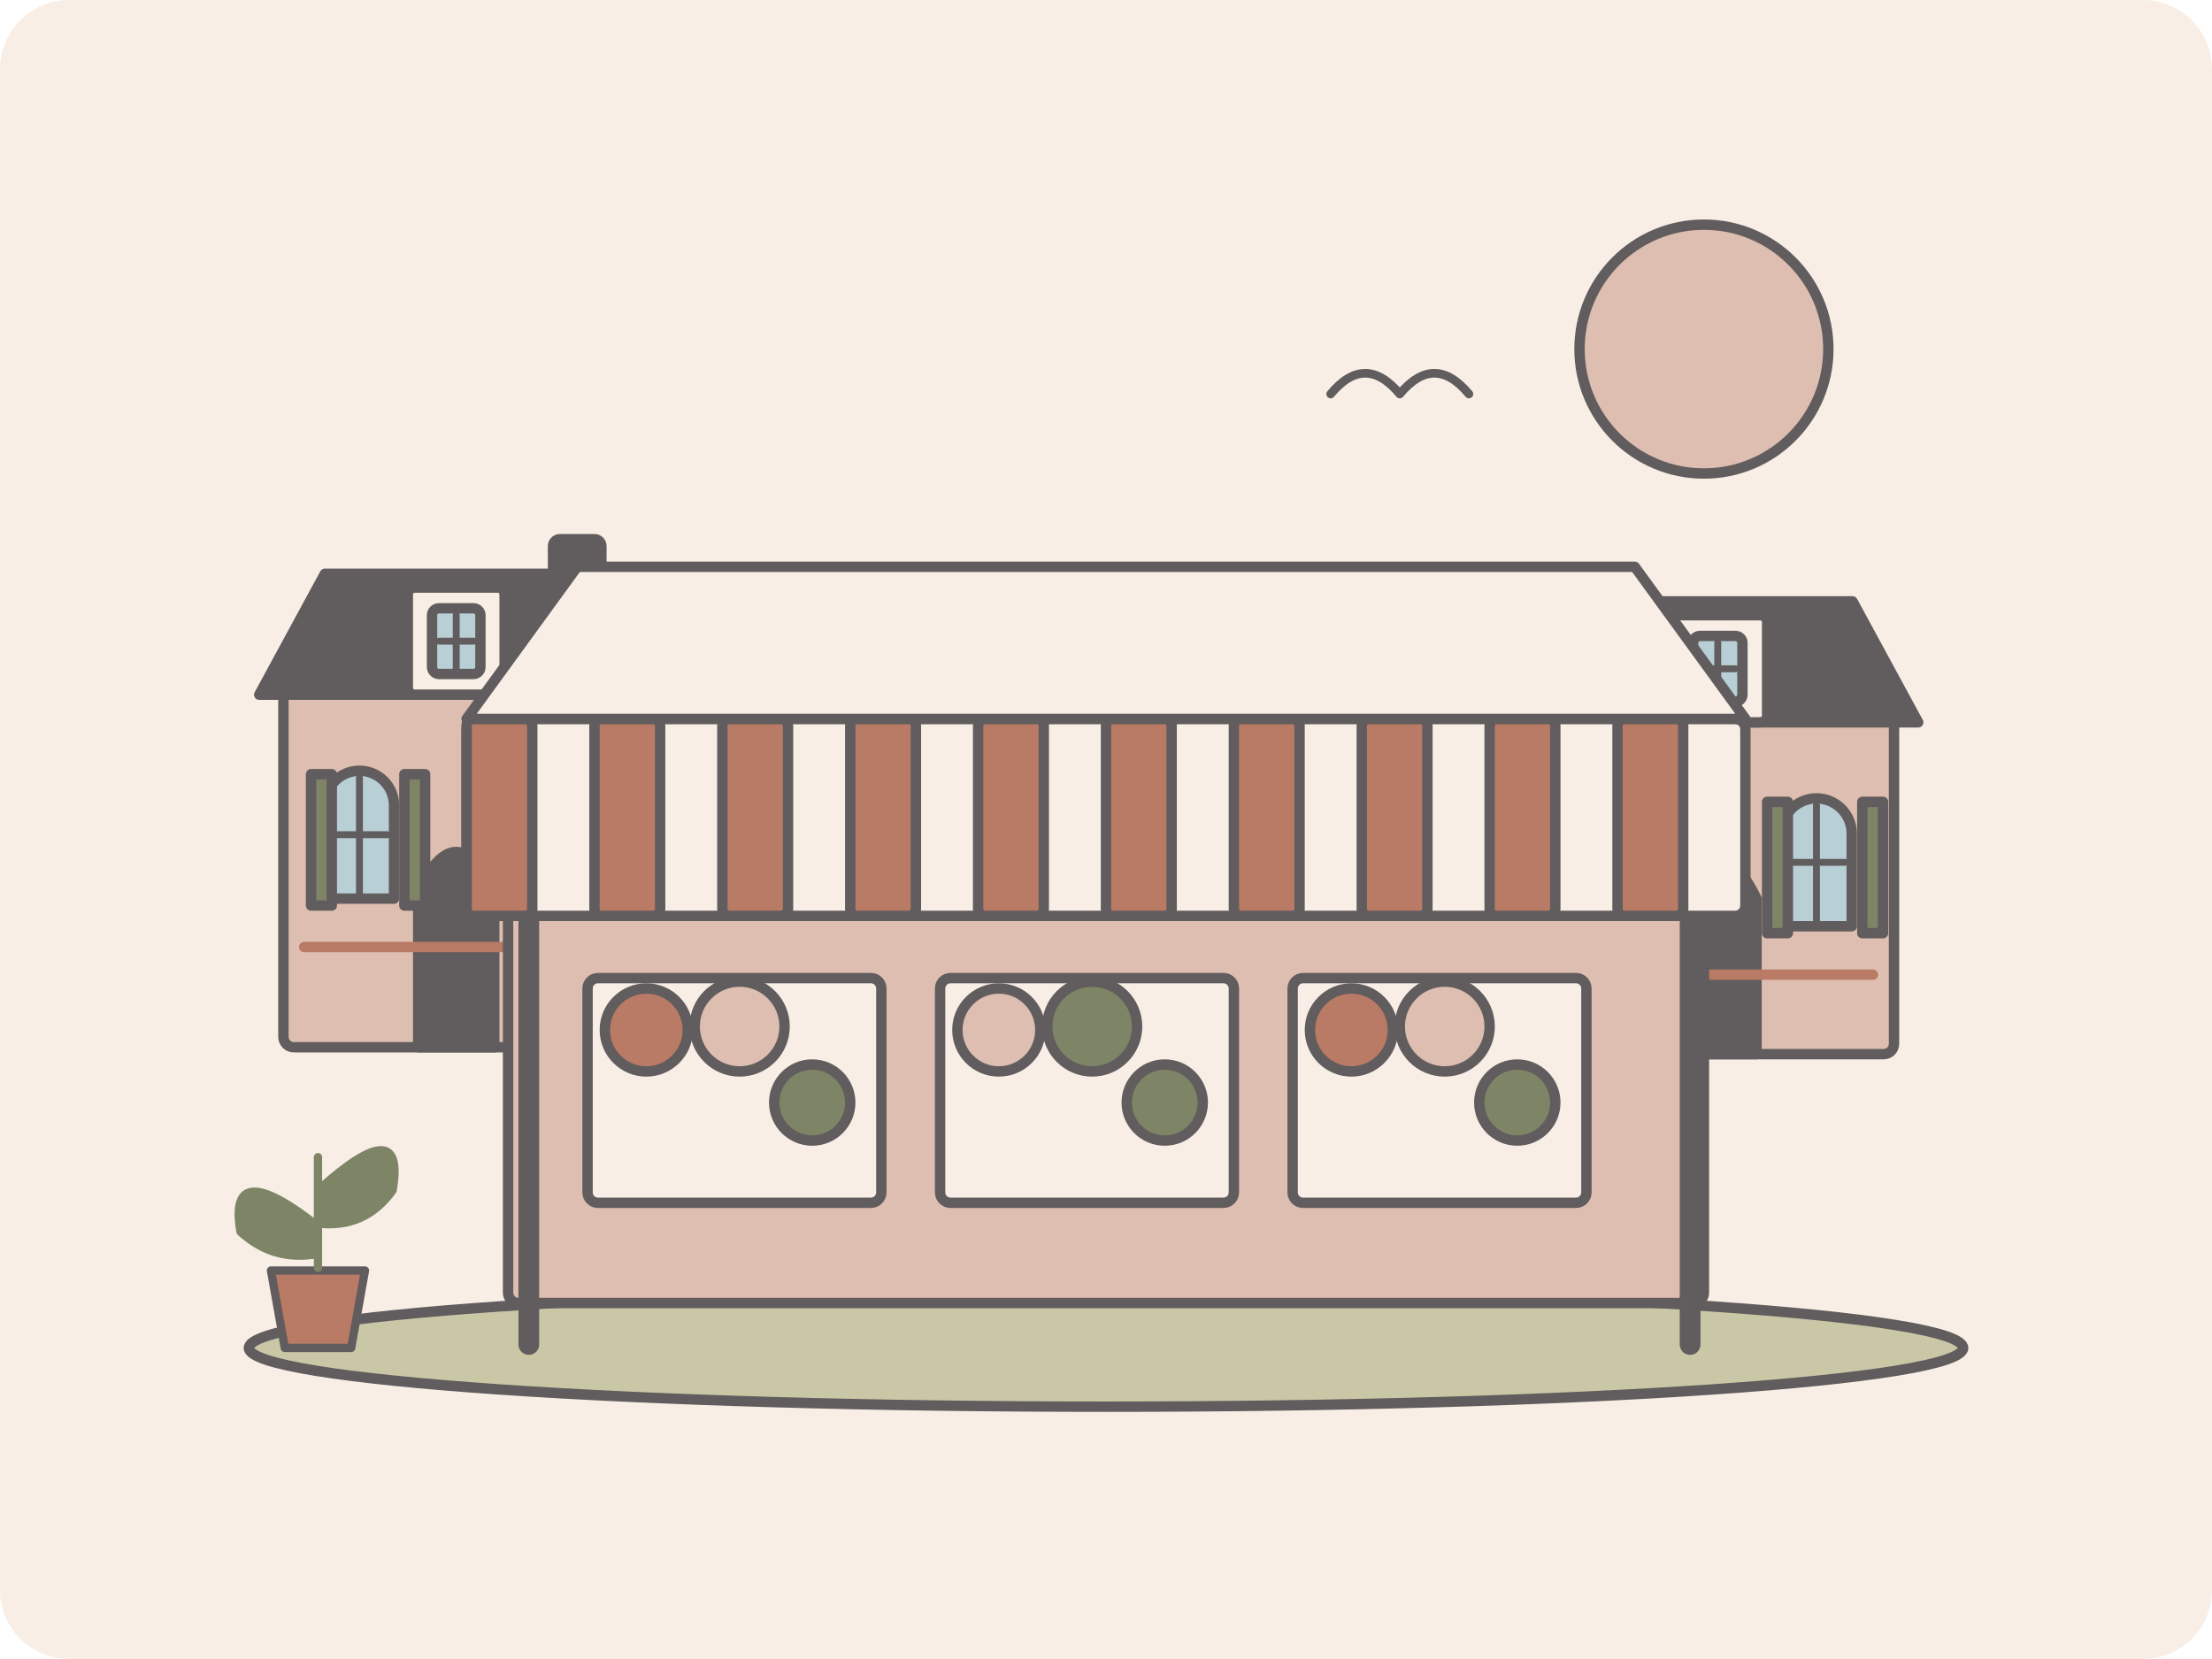
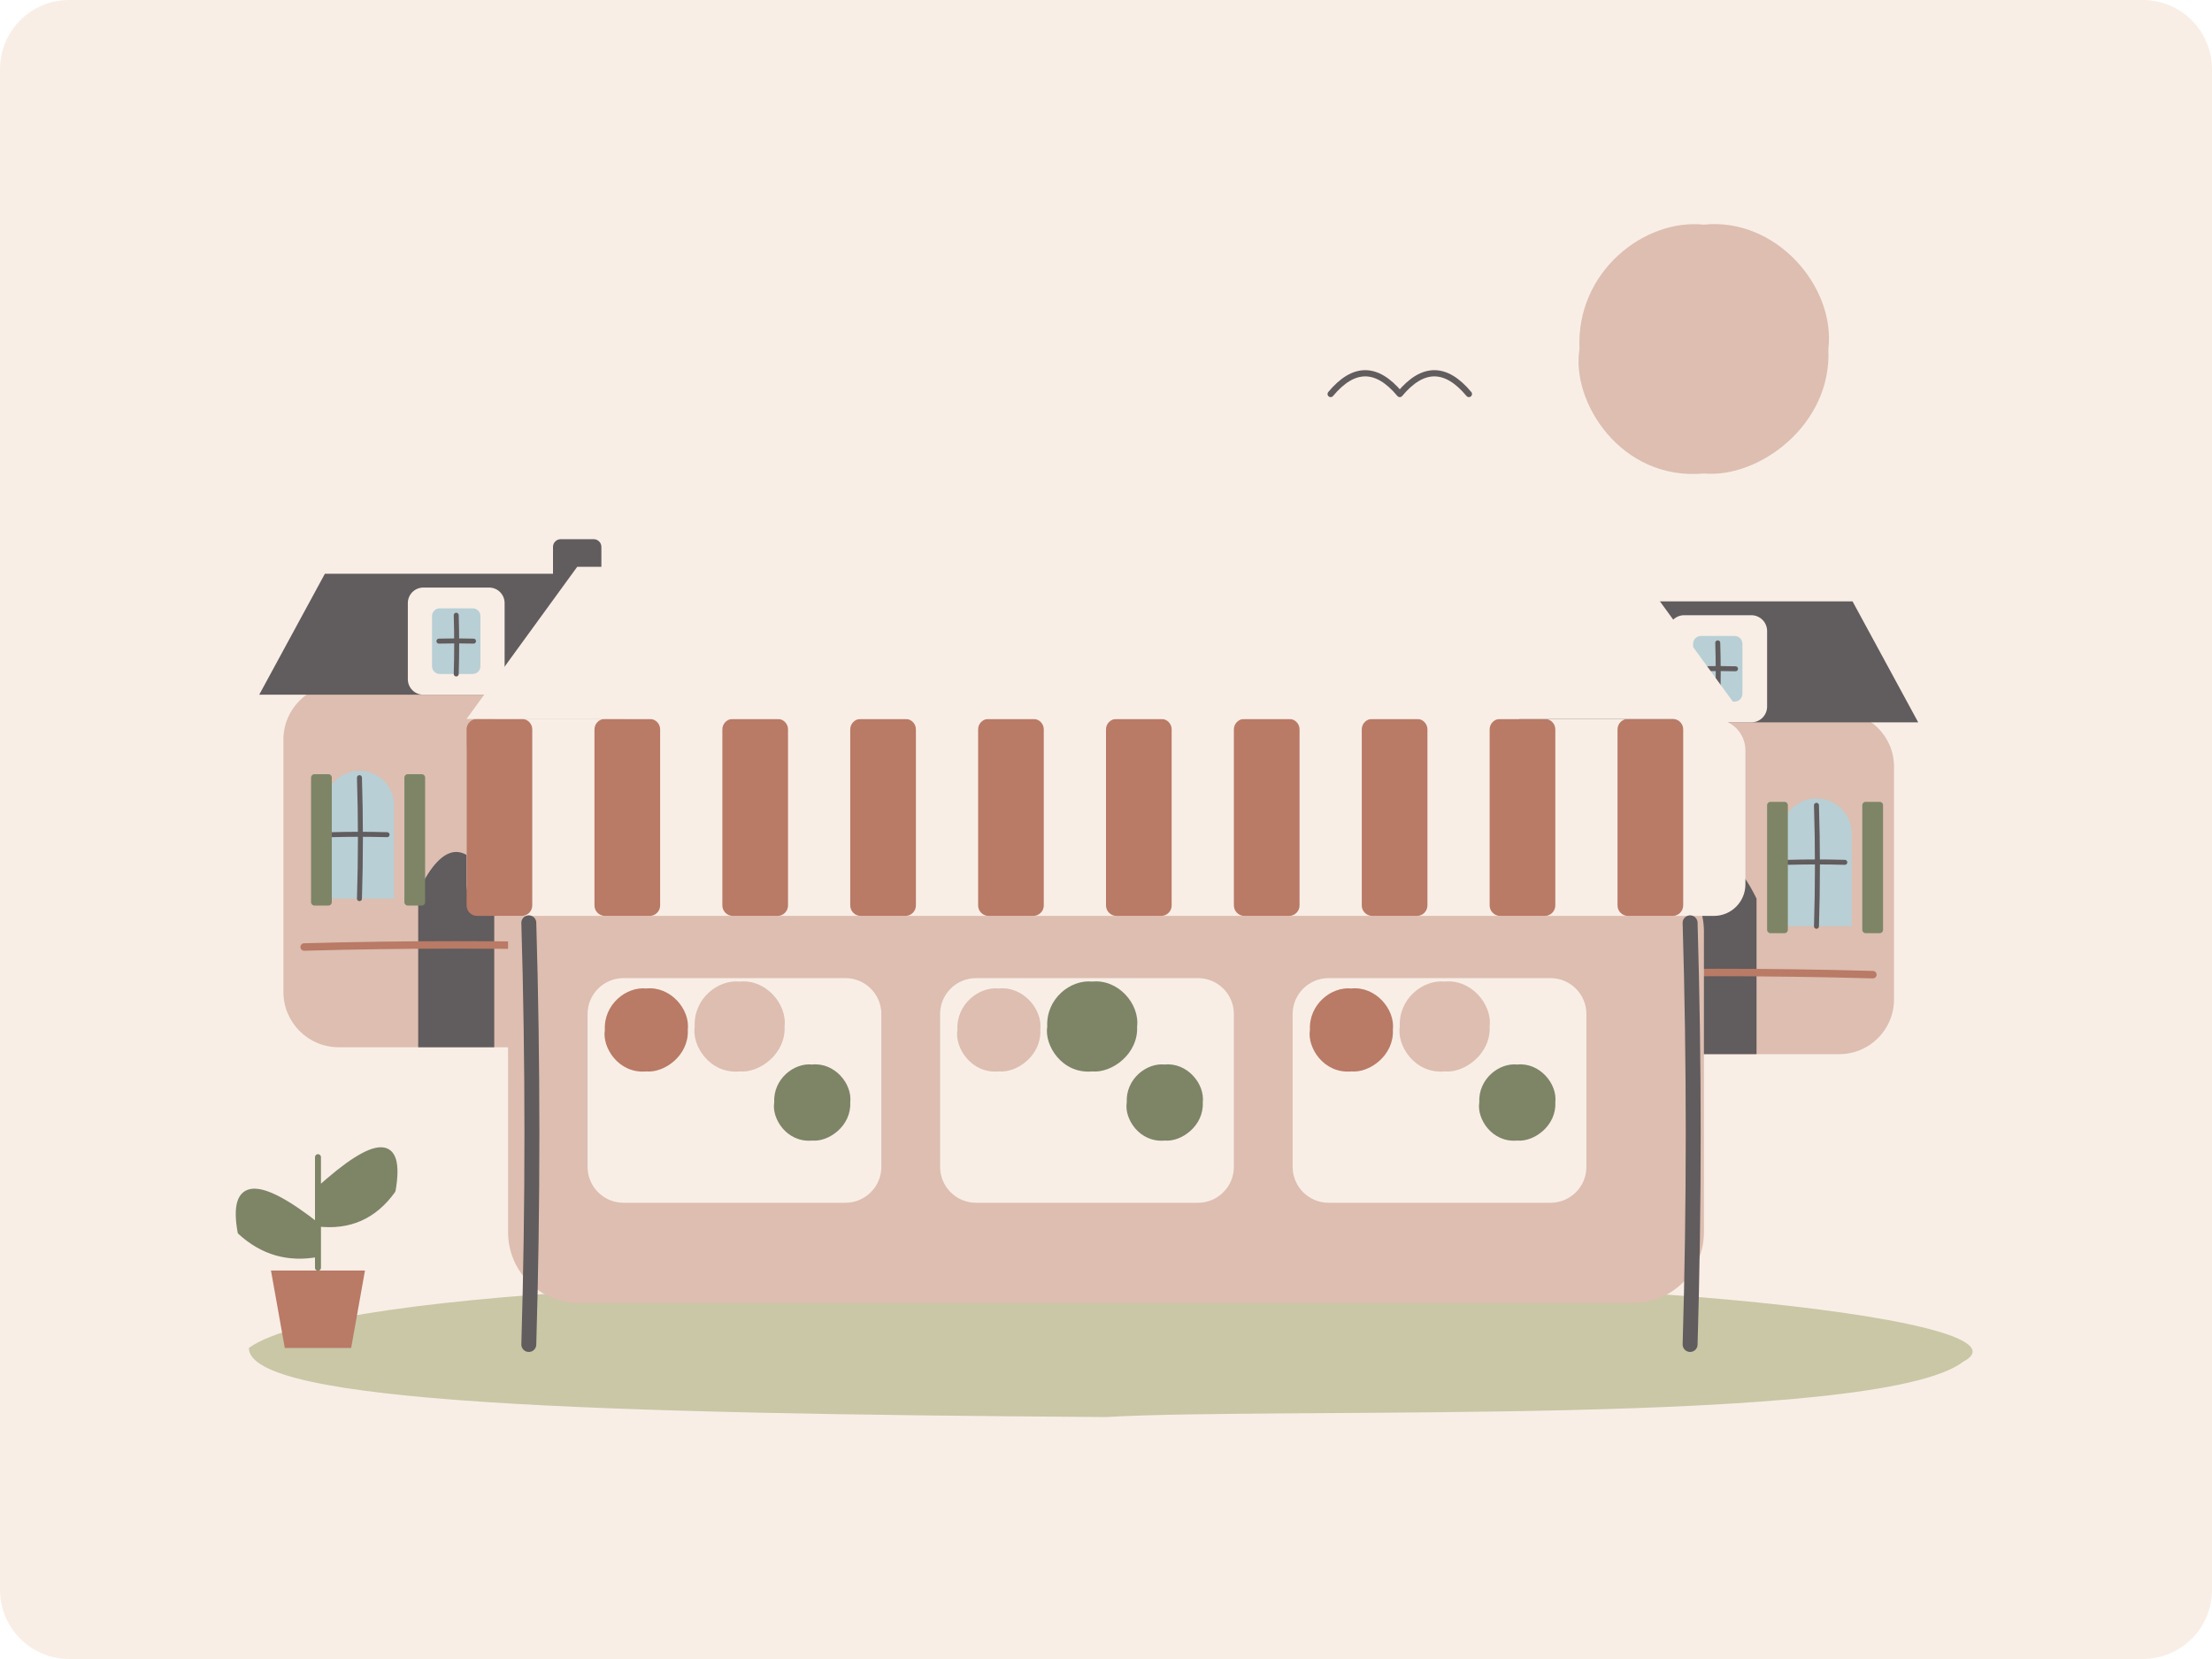
<svg xmlns="http://www.w3.org/2000/svg" width="640" height="480" viewBox="0 0 640 480" role="img" aria-labelledby="title">
  <rect width="640" height="480" rx="20" fill="#f8eee6" />
-   <g stroke="#615c5d" stroke-width="3" stroke-linecap="round" stroke-linejoin="round">
-     <circle cx="493" cy="101" r="36" fill="#ddbeb0" />
+   <g stroke="none" stroke-width="2" stroke-linecap="round" stroke-linejoin="round">
+     <g transform="translate(493 101) scale(1)">
+       <path d="M0 -36C20.88 -38.16 38.16 -18 36 0C37.08 21.96 15.84 37.44 0 36C-24.12 38.16 -38.52 15.12 -36 0C-37.08 -22.32 -17.28 -37.8 0 -36Z" fill="#ddbeb0" stroke="none" stroke-width="2.16" stroke-linecap="round" stroke-linejoin="round" />
+     </g>
    <g transform="translate(78 88) scale(0.8)">
-       <path d="M0 23C-3 7 14-3 29 5C41-13 70-6 74 12C96 8 109 20 105 32H0Z" fill="#f8eee6" stroke="#f8eee6" stroke-width="3" stroke-linecap="round" stroke-linejoin="round" />
+       <path d="M0 23C-3 7 14-3 29 5C41-13 70-6 74 12C96 8 109 20 105 32H0Z" fill="#f8eee6" stroke="#f8eee6" stroke-width="2.16" stroke-linecap="round" stroke-linejoin="round" />
    </g>
    <g transform="translate(338 58) scale(0.55)">
-       <path d="M0 23C-3 7 14-3 29 5C41-13 70-6 74 12C96 8 109 20 105 32H0Z" fill="#f8eee6" stroke="#f8eee6" stroke-width="3" stroke-linecap="round" stroke-linejoin="round" />
+       <path d="M0 23C-3 7 14-3 29 5C41-13 70-6 74 12C96 8 109 20 105 32H0Z" fill="#f8eee6" stroke="#f8eee6" stroke-width="2.16" stroke-linecap="round" stroke-linejoin="round" />
    </g>
-     <path d="M385 114q10-12 20 0q10-12 20 0" fill="none" stroke="#615c5d" stroke-width="2.5" stroke-linecap="round" stroke-linejoin="round" />
+     <path d="M385 114q10-12 20 0q10-12 20 0" fill="none" stroke="#615c5d" stroke-width="1.8" stroke-linecap="round" stroke-linejoin="round" />
    <g transform="translate(82 198) scale(1)">
-       <rect x="0" y="0" width="100" height="105" rx="3" fill="#ddbeb0" />
-       <path d="M12 62V35a10 10 0 0 1 20 0V62Z" fill="#b8cfd5" stroke="#615c5d" stroke-width="3" stroke-linecap="round" stroke-linejoin="round" />
-       <path d="M22 27L22 62" fill="none" stroke="#615c5d" stroke-width="2" stroke-linecap="round" stroke-linejoin="round" />
-       <path d="M14 43.5L30 43.5" fill="none" stroke="#615c5d" stroke-width="2" stroke-linecap="round" stroke-linejoin="round" />
-       <path d="M68 62V35a10 10 0 0 1 20 0V62Z" fill="#b8cfd5" stroke="#615c5d" stroke-width="3" stroke-linecap="round" stroke-linejoin="round" />
-       <path d="M78 27L78 62" fill="none" stroke="#615c5d" stroke-width="2" stroke-linecap="round" stroke-linejoin="round" />
-       <path d="M70 43.5L86 43.5" fill="none" stroke="#615c5d" stroke-width="2" stroke-linecap="round" stroke-linejoin="round" />
-       <path d="M39 105V60q11-23 22 0V105Z" fill="#615c5d" stroke="#615c5d" stroke-width="3" stroke-linecap="round" stroke-linejoin="round" />
-       <path d="M6 76L94 76" fill="none" stroke="#b97a66" stroke-width="3" stroke-linecap="round" stroke-linejoin="round" />
-       <rect x="8" y="26" width="6" height="38" rx="0" fill="#7d8566" />
-       <rect x="35" y="26" width="6" height="38" rx="0" fill="#7d8566" />
-       <rect x="64" y="26" width="6" height="38" rx="0" fill="#7d8566" />
-       <rect x="91" y="26" width="6" height="38" rx="0" fill="#7d8566" />
-       <rect x="78" y="-42" width="14" height="30" rx="2" fill="#615c5d" />
-       <path d="M-7 3L12-32H88L107 3Z" fill="#615c5d" stroke="#615c5d" stroke-width="3" stroke-linecap="round" stroke-linejoin="round" />
-       <rect x="36" y="-28" width="28" height="31" rx="2" fill="#f8eee6" />
-       <rect x="43" y="-22" width="14" height="19" rx="2" fill="#b8cfd5" />
-       <path d="M50 -20L50 -3" fill="none" stroke="#615c5d" stroke-width="2" stroke-linecap="round" stroke-linejoin="round" />
-       <path d="M45 -12.5L55 -12.5" fill="none" stroke="#615c5d" stroke-width="2" stroke-linecap="round" stroke-linejoin="round" />
+       <rect x="0" y="0" width="100" height="105" rx="16" fill="#ddbeb0" stroke="none" />
+       <path d="M12 62V35a10 10 0 0 1 20 0V62Z" fill="#b8cfd5" stroke="none" stroke-width="2.16" stroke-linecap="round" stroke-linejoin="round" />
+       <path d="M22 27Q22.56 44.5 22 62" fill="none" stroke="#615c5d" stroke-width="1.44" stroke-linecap="round" stroke-linejoin="round" />
+       <path d="M14 43.5Q22 43.276 30 43.5" fill="none" stroke="#615c5d" stroke-width="1.44" stroke-linecap="round" stroke-linejoin="round" />
+       <path d="M68 62V35a10 10 0 0 1 20 0V62Z" fill="#b8cfd5" stroke="none" stroke-width="2.16" stroke-linecap="round" stroke-linejoin="round" />
+       <path d="M78 27Q78.56 44.5 78 62" fill="none" stroke="#615c5d" stroke-width="1.44" stroke-linecap="round" stroke-linejoin="round" />
+       <path d="M70 43.5Q78 43.276 86 43.5" fill="none" stroke="#615c5d" stroke-width="1.44" stroke-linecap="round" stroke-linejoin="round" />
+       <path d="M39 105V60q11-23 22 0V105Z" fill="#615c5d" stroke="none" stroke-width="2.16" stroke-linecap="round" stroke-linejoin="round" />
+       <path d="M6 76Q50 74.768 94 76" fill="none" stroke="#b97a66" stroke-width="2.16" stroke-linecap="round" stroke-linejoin="round" />
+       <rect x="8" y="26" width="6" height="38" rx="0.96" fill="#7d8566" stroke="none" />
+       <rect x="35" y="26" width="6" height="38" rx="0.96" fill="#7d8566" stroke="none" />
+       <rect x="64" y="26" width="6" height="38" rx="0.96" fill="#7d8566" stroke="none" />
+       <rect x="91" y="26" width="6" height="38" rx="0.96" fill="#7d8566" stroke="none" />
+       <rect x="78" y="-42" width="14" height="30" rx="2.24" fill="#615c5d" stroke="none" />
+       <path d="M-7 3L12-32H88L107 3Z" fill="#615c5d" stroke="none" stroke-width="2.16" stroke-linecap="round" stroke-linejoin="round" />
+       <rect x="36" y="-28" width="28" height="31" rx="4.48" fill="#f8eee6" stroke="none" />
+       <rect x="43" y="-22" width="14" height="19" rx="2.24" fill="#b8cfd5" stroke="none" />
+       <path d="M50 -20Q50.272 -11.5 50 -3" fill="none" stroke="#615c5d" stroke-width="1.44" stroke-linecap="round" stroke-linejoin="round" />
+       <path d="M45 -12.5Q50 -12.64 55 -12.5" fill="none" stroke="#615c5d" stroke-width="1.44" stroke-linecap="round" stroke-linejoin="round" />
    </g>
    <g transform="translate(446 206) scale(1)">
-       <rect x="0" y="0" width="102" height="99" rx="3" fill="#ddbeb0" />
-       <path d="M12.24 62V35.2a10.2 10.2 0 0 1 20.4 0V62Z" fill="#b8cfd5" stroke="#615c5d" stroke-width="3" stroke-linecap="round" stroke-linejoin="round" />
-       <path d="M22.44 27L22.44 62" fill="none" stroke="#615c5d" stroke-width="2" stroke-linecap="round" stroke-linejoin="round" />
-       <path d="M14.24 43.5L30.64 43.5" fill="none" stroke="#615c5d" stroke-width="2" stroke-linecap="round" stroke-linejoin="round" />
-       <path d="M69.36 62V35.2a10.2 10.2 0 0 1 20.4 0V62Z" fill="#b8cfd5" stroke="#615c5d" stroke-width="3" stroke-linecap="round" stroke-linejoin="round" />
-       <path d="M79.56 27L79.56 62" fill="none" stroke="#615c5d" stroke-width="2" stroke-linecap="round" stroke-linejoin="round" />
-       <path d="M71.36 43.5L87.76 43.5" fill="none" stroke="#615c5d" stroke-width="2" stroke-linecap="round" stroke-linejoin="round" />
-       <path d="M39.78 99V54q11.22-23 22.44 0V99Z" fill="#615c5d" stroke="#615c5d" stroke-width="3" stroke-linecap="round" stroke-linejoin="round" />
-       <path d="M6.12 76L95.88 76" fill="none" stroke="#b97a66" stroke-width="3" stroke-linecap="round" stroke-linejoin="round" />
-       <rect x="8.16" y="26" width="6" height="38" rx="0" fill="#7d8566" />
-       <rect x="35.7" y="26" width="6" height="38" rx="0" fill="#7d8566" />
-       <rect x="65.28" y="26" width="6" height="38" rx="0" fill="#7d8566" />
-       <rect x="92.82" y="26" width="6" height="38" rx="0" fill="#7d8566" />
-       <path d="M-7 3L12-32H90L109 3Z" fill="#615c5d" stroke="#615c5d" stroke-width="3" stroke-linecap="round" stroke-linejoin="round" />
-       <rect x="36.72" y="-28" width="28.56" height="31" rx="2" fill="#f8eee6" />
-       <rect x="43.86" y="-22" width="14.28" height="19" rx="2" fill="#b8cfd5" />
-       <path d="M51 -20L51 -3" fill="none" stroke="#615c5d" stroke-width="2" stroke-linecap="round" stroke-linejoin="round" />
-       <path d="M45.86 -12.5L56.14 -12.5" fill="none" stroke="#615c5d" stroke-width="2" stroke-linecap="round" stroke-linejoin="round" />
+       <rect x="0" y="0" width="102" height="99" rx="15.84" fill="#ddbeb0" stroke="none" />
+       <path d="M12.24 62V35.2a10.2 10.2 0 0 1 20.4 0V62Z" fill="#b8cfd5" stroke="none" stroke-width="2.16" stroke-linecap="round" stroke-linejoin="round" />
+       <path d="M22.44 27Q23 44.5 22.44 62" fill="none" stroke="#615c5d" stroke-width="1.44" stroke-linecap="round" stroke-linejoin="round" />
+       <path d="M14.24 43.5Q22.44 43.27 30.64 43.5" fill="none" stroke="#615c5d" stroke-width="1.44" stroke-linecap="round" stroke-linejoin="round" />
+       <path d="M69.36 62V35.2a10.2 10.2 0 0 1 20.4 0V62Z" fill="#b8cfd5" stroke="none" stroke-width="2.16" stroke-linecap="round" stroke-linejoin="round" />
+       <path d="M79.56 27Q80.12 44.5 79.56 62" fill="none" stroke="#615c5d" stroke-width="1.44" stroke-linecap="round" stroke-linejoin="round" />
+       <path d="M71.36 43.5Q79.56 43.27 87.76 43.5" fill="none" stroke="#615c5d" stroke-width="1.44" stroke-linecap="round" stroke-linejoin="round" />
+       <path d="M39.78 99V54q11.22-23 22.44 0V99Z" fill="#615c5d" stroke="none" stroke-width="2.16" stroke-linecap="round" stroke-linejoin="round" />
+       <path d="M6.12 76Q51 74.743 95.88 76" fill="none" stroke="#b97a66" stroke-width="2.16" stroke-linecap="round" stroke-linejoin="round" />
+       <rect x="8.16" y="26" width="6" height="38" rx="0.96" fill="#7d8566" stroke="none" />
+       <rect x="35.7" y="26" width="6" height="38" rx="0.96" fill="#7d8566" stroke="none" />
+       <rect x="65.28" y="26" width="6" height="38" rx="0.96" fill="#7d8566" stroke="none" />
+       <rect x="92.82" y="26" width="6" height="38" rx="0.96" fill="#7d8566" stroke="none" />
+       <path d="M-7 3L12-32H90L109 3Z" fill="#615c5d" stroke="none" stroke-width="2.16" stroke-linecap="round" stroke-linejoin="round" />
+       <rect x="36.72" y="-28" width="28.56" height="31" rx="4.57" fill="#f8eee6" stroke="none" />
+       <rect x="43.86" y="-22" width="14.28" height="19" rx="2.285" fill="#b8cfd5" stroke="none" />
+       <path d="M51 -20Q51.272 -11.5 51 -3" fill="none" stroke="#615c5d" stroke-width="1.44" stroke-linecap="round" stroke-linejoin="round" />
+       <path d="M45.86 -12.5Q51 -12.644 56.14 -12.5" fill="none" stroke="#615c5d" stroke-width="1.44" stroke-linecap="round" stroke-linejoin="round" />
    </g>
-     <ellipse cx="320" cy="390" rx="248" ry="17" fill="#c9c7a6" />
-     <rect x="147" y="249" width="346" height="128" rx="3" fill="#ddbeb0" />
-     <rect x="135" y="208" width="370" height="57" rx="3" fill="#f8eee6" />
-     <rect x="135" y="208" width="19" height="57" rx="2" fill="#b97a66" />
-     <rect x="172" y="208" width="19" height="57" rx="2" fill="#b97a66" />
-     <rect x="209" y="208" width="19" height="57" rx="2" fill="#b97a66" />
-     <rect x="246" y="208" width="19" height="57" rx="2" fill="#b97a66" />
-     <rect x="283" y="208" width="19" height="57" rx="2" fill="#b97a66" />
-     <rect x="320" y="208" width="19" height="57" rx="2" fill="#b97a66" />
-     <rect x="357" y="208" width="19" height="57" rx="2" fill="#b97a66" />
-     <rect x="394" y="208" width="19" height="57" rx="2" fill="#b97a66" />
-     <rect x="431" y="208" width="19" height="57" rx="2" fill="#b97a66" />
-     <rect x="468" y="208" width="19" height="57" rx="2" fill="#b97a66" />
-     <path d="M135 208L167 164H473L505 208Z" fill="#f8eee6" stroke="#615c5d" stroke-width="3" stroke-linecap="round" stroke-linejoin="round" />
-     <path d="M153 267L153 389" fill="none" stroke="#615c5d" stroke-width="6" stroke-linecap="round" stroke-linejoin="round" />
-     <path d="M489 267L489 389" fill="none" stroke="#615c5d" stroke-width="6" stroke-linecap="round" stroke-linejoin="round" />
-     <rect x="170" y="283" width="85" height="65" rx="3" fill="#f8eee6" />
-     <circle cx="187" cy="298" r="12" fill="#b97a66" />
-     <circle cx="214" cy="297" r="13" fill="#ddbeb0" />
-     <circle cx="235" cy="319" r="11" fill="#7d8566" />
-     <rect x="272" y="283" width="85" height="65" rx="3" fill="#f8eee6" />
-     <circle cx="289" cy="298" r="12" fill="#ddbeb0" />
-     <circle cx="316" cy="297" r="13" fill="#7d8566" />
-     <circle cx="337" cy="319" r="11" fill="#7d8566" />
-     <rect x="374" y="283" width="85" height="65" rx="3" fill="#f8eee6" />
-     <circle cx="391" cy="298" r="12" fill="#b97a66" />
-     <circle cx="418" cy="297" r="13" fill="#ddbeb0" />
-     <circle cx="439" cy="319" r="11" fill="#7d8566" />
+     <g transform="translate(320 390) scale(1)">
+       <path d="M-248 0C-223.2-18 -62-22 0-17C124-24 272.8-9 248 4C223.2 23 49.6 17 0 20C-148.8 19 -248 16 -248 0Z" fill="#c9c7a6" stroke="none" stroke-width="2.16" stroke-linecap="round" stroke-linejoin="round" />
+     </g>
+     <rect x="147" y="249" width="346" height="128" rx="20.48" fill="#ddbeb0" stroke="none" />
+     <rect x="135" y="208" width="370" height="57" rx="9.12" fill="#f8eee6" stroke="none" />
+     <rect x="135" y="208" width="19" height="57" rx="3.04" fill="#b97a66" stroke="none" />
+     <rect x="172" y="208" width="19" height="57" rx="3.04" fill="#b97a66" stroke="none" />
+     <rect x="209" y="208" width="19" height="57" rx="3.04" fill="#b97a66" stroke="none" />
+     <rect x="246" y="208" width="19" height="57" rx="3.04" fill="#b97a66" stroke="none" />
+     <rect x="283" y="208" width="19" height="57" rx="3.04" fill="#b97a66" stroke="none" />
+     <rect x="320" y="208" width="19" height="57" rx="3.04" fill="#b97a66" stroke="none" />
+     <rect x="357" y="208" width="19" height="57" rx="3.04" fill="#b97a66" stroke="none" />
+     <rect x="394" y="208" width="19" height="57" rx="3.04" fill="#b97a66" stroke="none" />
+     <rect x="431" y="208" width="19" height="57" rx="3.04" fill="#b97a66" stroke="none" />
+     <rect x="468" y="208" width="19" height="57" rx="3.04" fill="#b97a66" stroke="none" />
+     <path d="M135 208L167 164H473L505 208Z" fill="#f8eee6" stroke="none" stroke-width="2.16" stroke-linecap="round" stroke-linejoin="round" />
+     <path d="M153 267Q154.8 328 153 389" fill="none" stroke="#615c5d" stroke-width="4.32" stroke-linecap="round" stroke-linejoin="round" />
+     <path d="M489 267Q490.8 328 489 389" fill="none" stroke="#615c5d" stroke-width="4.32" stroke-linecap="round" stroke-linejoin="round" />
+     <rect x="170" y="283" width="85" height="65" rx="10.4" fill="#f8eee6" stroke="none" />
+     <g transform="translate(187 298) scale(1)">
+       <path d="M0 -12C6.96 -12.72 12.72 -6 12 0C12.36 7.32 5.28 12.48 0 12C-8.04 12.72 -12.84 5.04 -12 0C-12.36 -7.44 -5.76 -12.6 0 -12Z" fill="#b97a66" stroke="none" stroke-width="2.16" stroke-linecap="round" stroke-linejoin="round" />
+     </g>
+     <g transform="translate(214 297) scale(1)">
+       <path d="M0 -13C7.54 -13.78 13.78 -6.5 13 0C13.39 7.93 5.72 13.52 0 13C-8.71 13.78 -13.91 5.46 -13 0C-13.39 -8.06 -6.24 -13.65 0 -13Z" fill="#ddbeb0" stroke="none" stroke-width="2.16" stroke-linecap="round" stroke-linejoin="round" />
+     </g>
+     <g transform="translate(235 319) scale(1)">
+       <path d="M0 -11C6.38 -11.66 11.66 -5.5 11 0C11.33 6.71 4.84 11.44 0 11C-7.37 11.66 -11.77 4.62 -11 0C-11.33 -6.82 -5.28 -11.55 0 -11Z" fill="#7d8566" stroke="none" stroke-width="2.16" stroke-linecap="round" stroke-linejoin="round" />
+     </g>
+     <rect x="272" y="283" width="85" height="65" rx="10.4" fill="#f8eee6" stroke="none" />
+     <g transform="translate(289 298) scale(1)">
+       <path d="M0 -12C6.96 -12.72 12.72 -6 12 0C12.36 7.32 5.28 12.48 0 12C-8.04 12.72 -12.84 5.04 -12 0C-12.36 -7.44 -5.76 -12.6 0 -12Z" fill="#ddbeb0" stroke="none" stroke-width="2.16" stroke-linecap="round" stroke-linejoin="round" />
+     </g>
+     <g transform="translate(316 297) scale(1)">
+       <path d="M0 -13C7.54 -13.78 13.78 -6.5 13 0C13.39 7.93 5.72 13.52 0 13C-8.71 13.78 -13.91 5.46 -13 0C-13.39 -8.06 -6.24 -13.65 0 -13Z" fill="#7d8566" stroke="none" stroke-width="2.16" stroke-linecap="round" stroke-linejoin="round" />
+     </g>
+     <g transform="translate(337 319) scale(1)">
+       <path d="M0 -11C6.38 -11.66 11.66 -5.5 11 0C11.33 6.71 4.84 11.44 0 11C-7.37 11.66 -11.77 4.62 -11 0C-11.33 -6.82 -5.28 -11.55 0 -11Z" fill="#7d8566" stroke="none" stroke-width="2.16" stroke-linecap="round" stroke-linejoin="round" />
+     </g>
+     <rect x="374" y="283" width="85" height="65" rx="10.4" fill="#f8eee6" stroke="none" />
+     <g transform="translate(391 298) scale(1)">
+       <path d="M0 -12C6.96 -12.72 12.72 -6 12 0C12.36 7.32 5.28 12.48 0 12C-8.04 12.72 -12.84 5.04 -12 0C-12.36 -7.44 -5.76 -12.6 0 -12Z" fill="#b97a66" stroke="none" stroke-width="2.16" stroke-linecap="round" stroke-linejoin="round" />
+     </g>
+     <g transform="translate(418 297) scale(1)">
+       <path d="M0 -13C7.54 -13.78 13.78 -6.5 13 0C13.39 7.93 5.72 13.52 0 13C-8.71 13.78 -13.91 5.46 -13 0C-13.39 -8.06 -6.24 -13.65 0 -13Z" fill="#ddbeb0" stroke="none" stroke-width="2.16" stroke-linecap="round" stroke-linejoin="round" />
+     </g>
+     <g transform="translate(439 319) scale(1)">
+       <path d="M0 -11C6.38 -11.66 11.66 -5.5 11 0C11.33 6.71 4.84 11.44 0 11C-7.37 11.66 -11.77 4.62 -11 0C-11.33 -6.82 -5.28 -11.55 0 -11Z" fill="#7d8566" stroke="none" stroke-width="2.16" stroke-linecap="round" stroke-linejoin="round" />
+     </g>
    <g transform="translate(92 390) scale(0.8)">
-       <path d="M-17-28H17L12 0H-12Z" fill="#b97a66" stroke="#615c5d" stroke-width="3" stroke-linecap="round" stroke-linejoin="round" />
-       <path d="M0-29V-69M0-44Q-33-70-28-42Q-16-31 0-34M0-57Q32-86 27-57Q17-43 0-45" fill="#7d8566" stroke="#7d8566" stroke-width="3" stroke-linecap="round" stroke-linejoin="round" />
+       <path d="M-17-28H17L12 0H-12Z" fill="#b97a66" stroke="none" stroke-width="2.16" stroke-linecap="round" stroke-linejoin="round" />
+       <path d="M0-29V-69M0-44Q-33-70-28-42Q-16-31 0-34M0-57Q32-86 27-57Q17-43 0-45" fill="#7d8566" stroke="#7d8566" stroke-width="2.16" stroke-linecap="round" stroke-linejoin="round" />
    </g>
  </g>
</svg>
